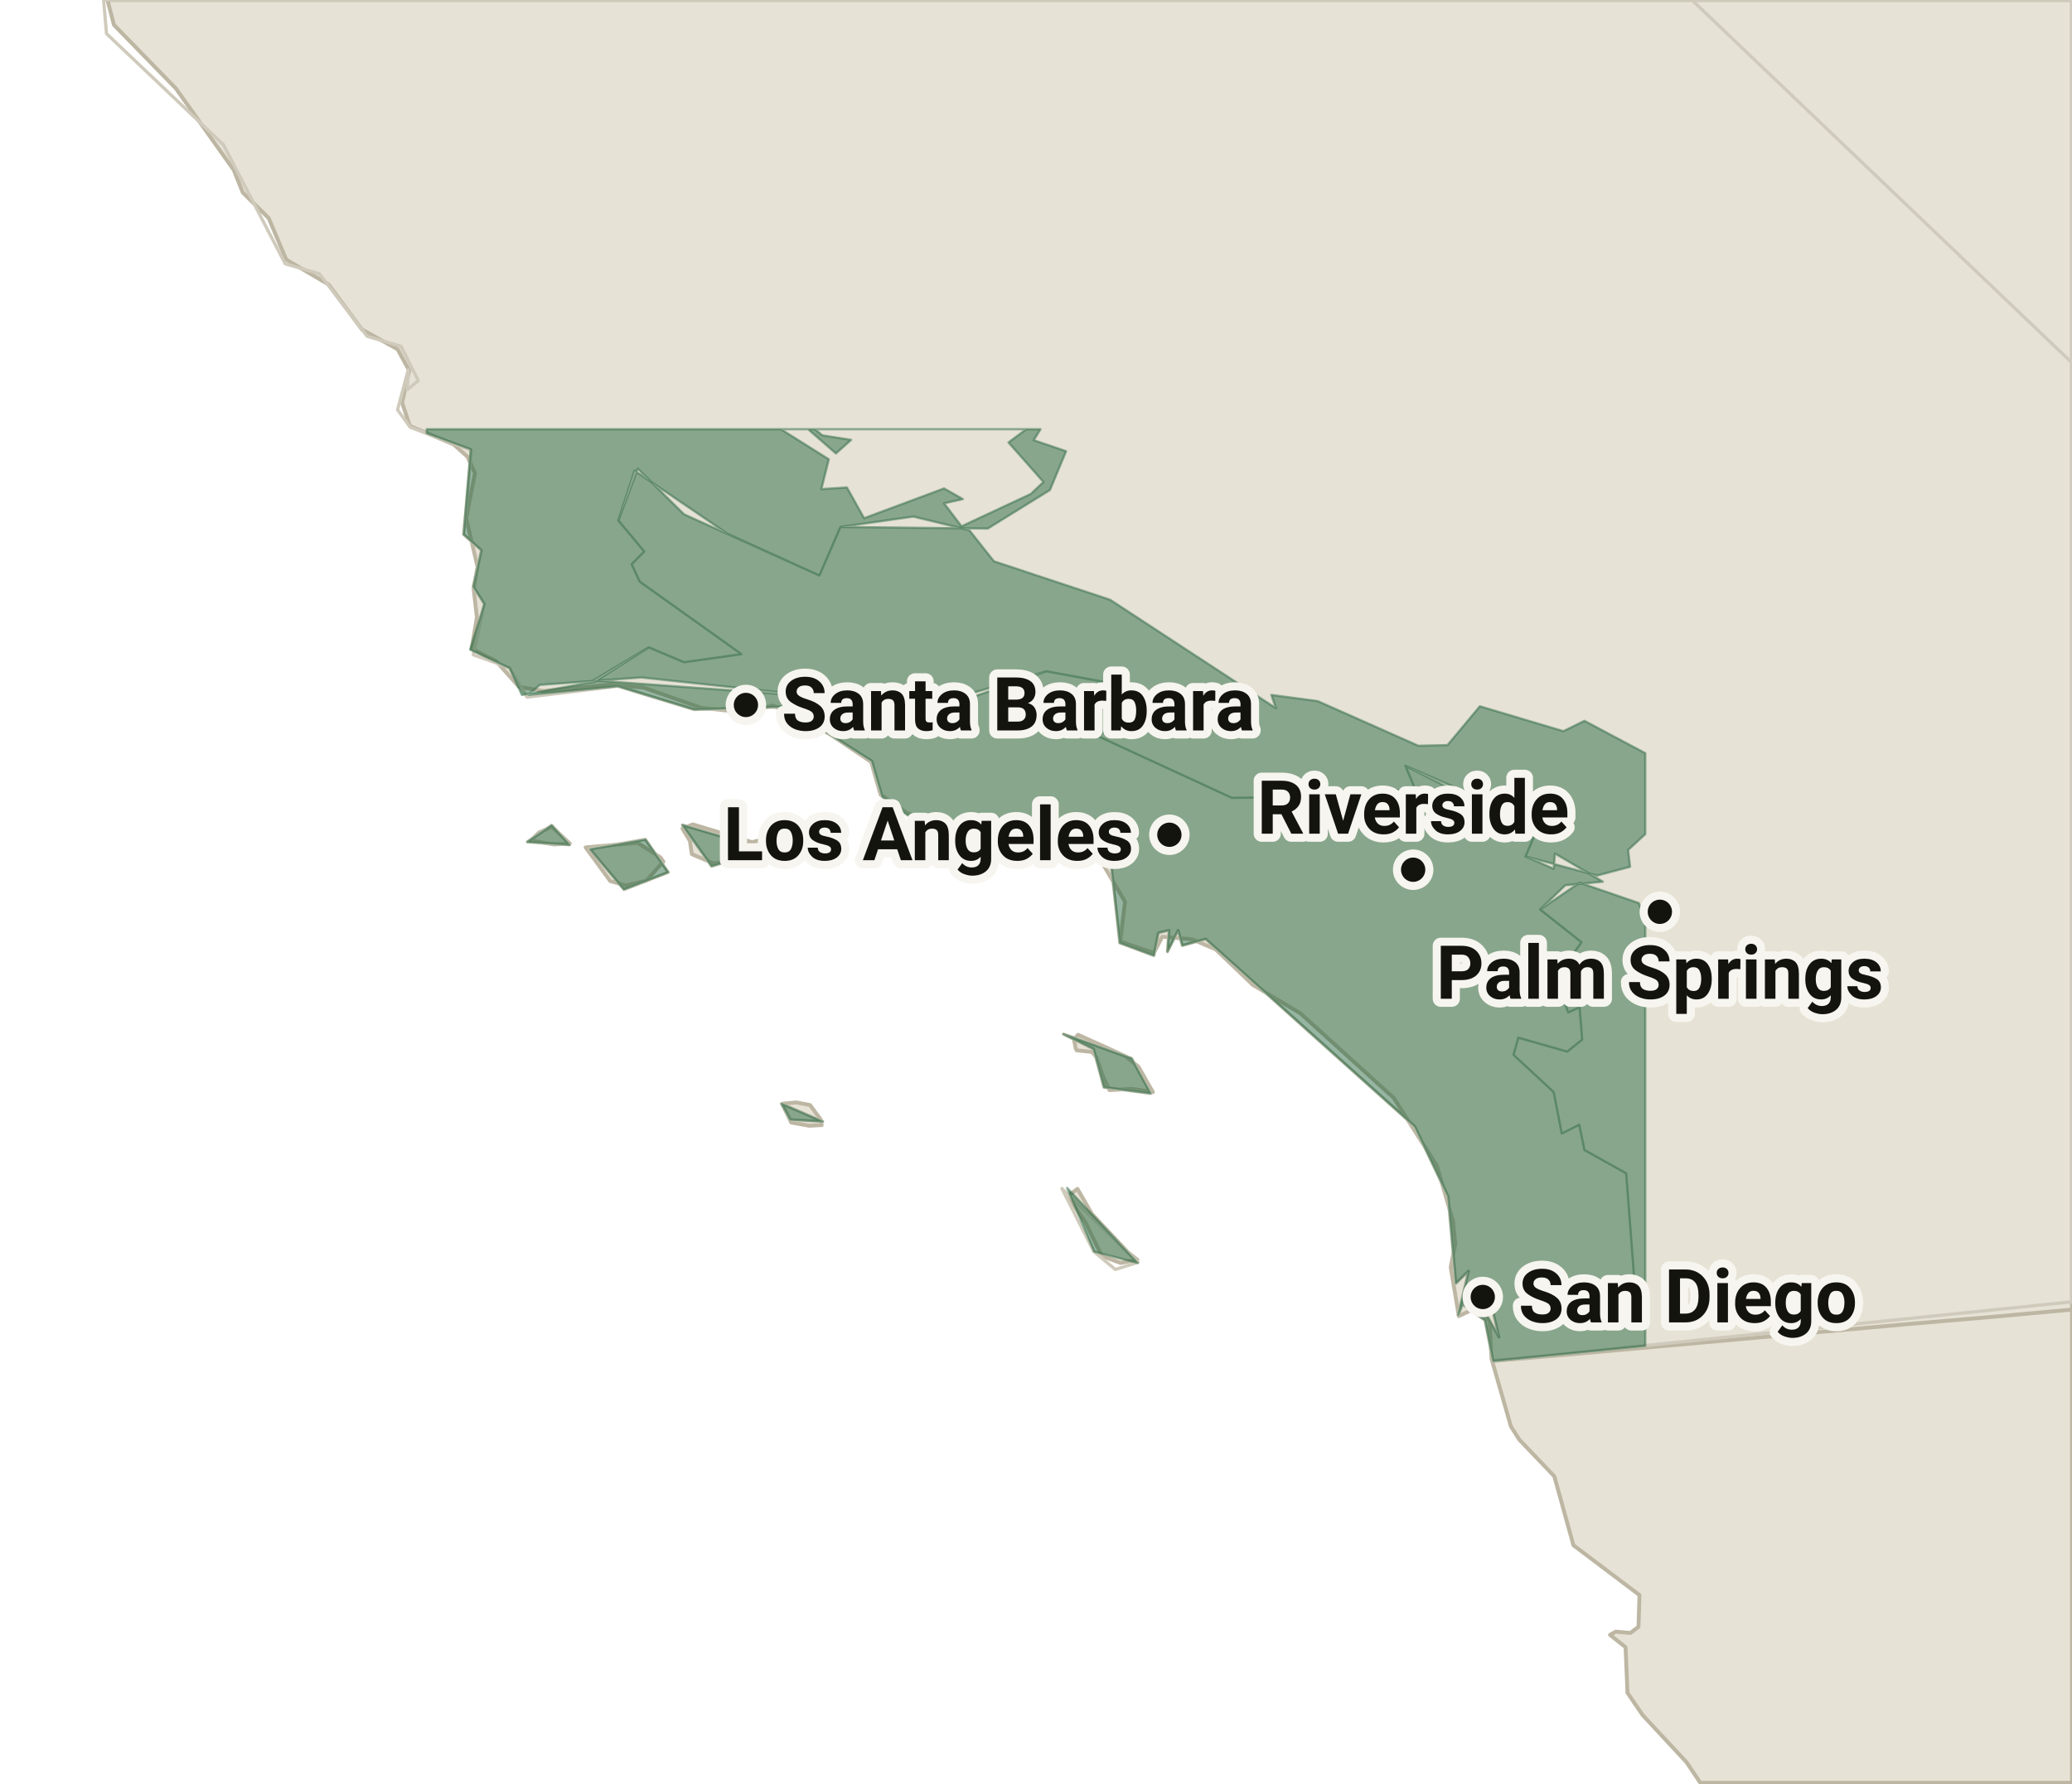
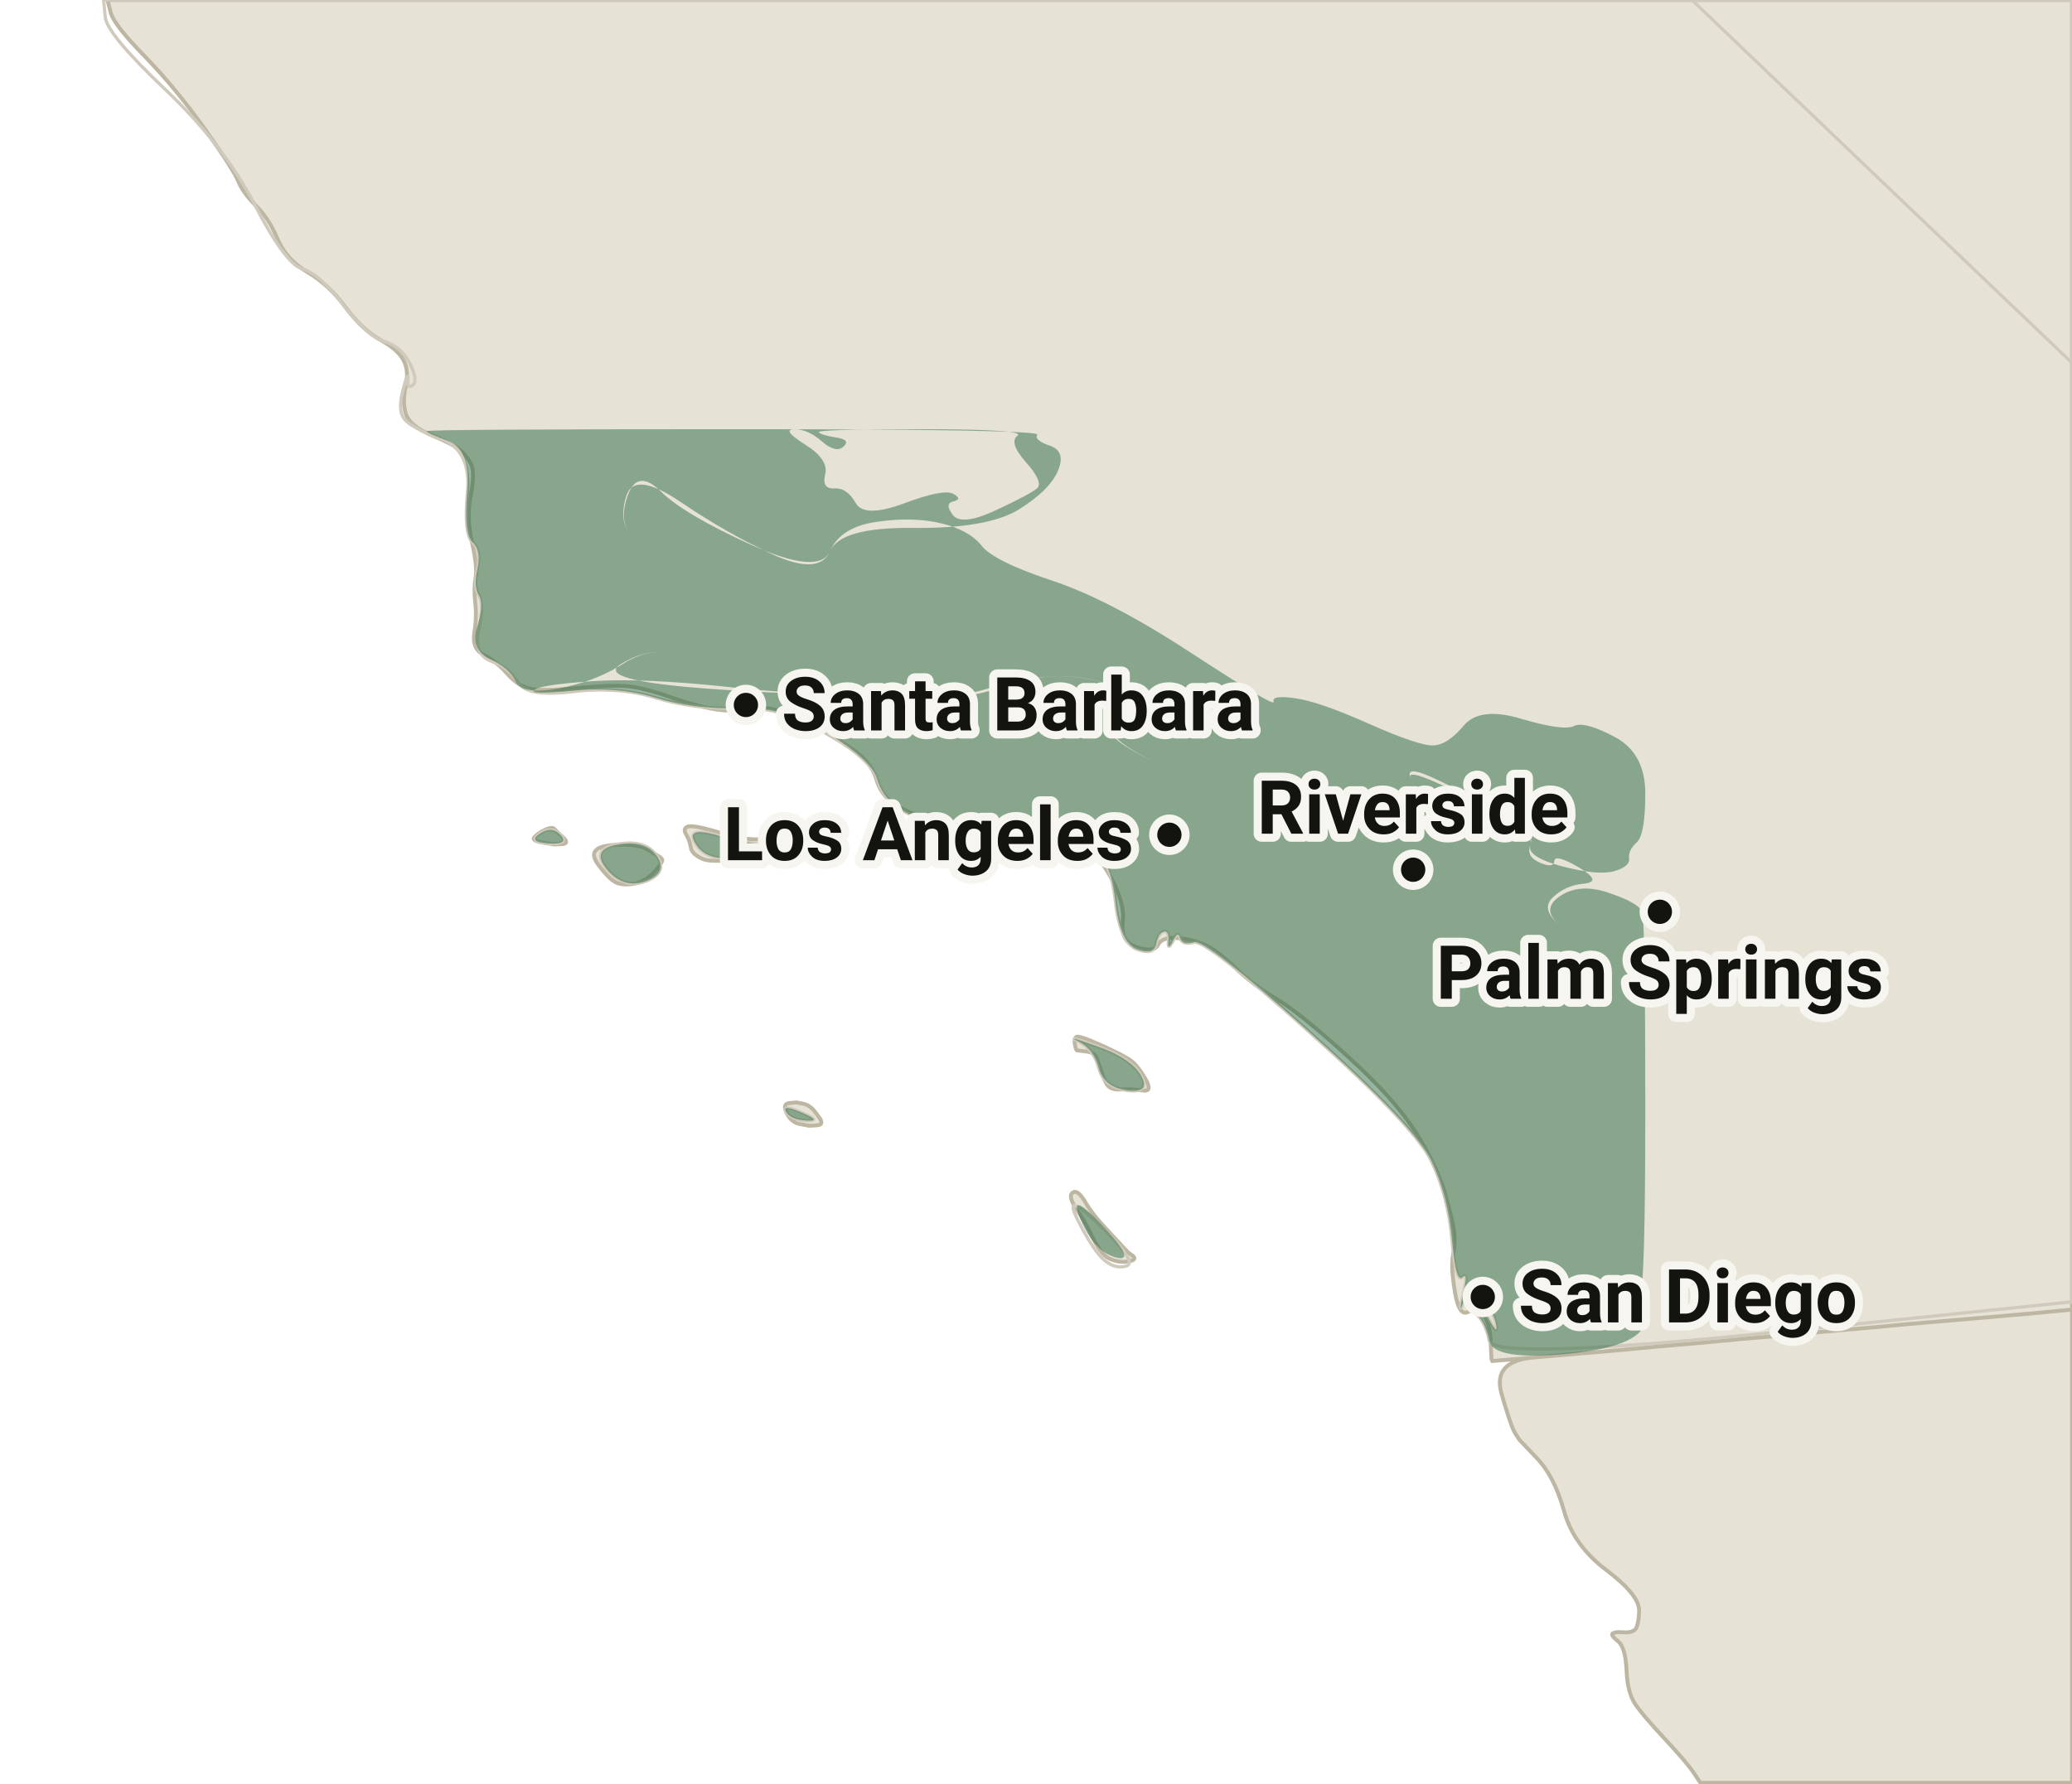
<svg xmlns="http://www.w3.org/2000/svg" viewBox="0 0 640 551" width="640" height="551" role="img">
  <style>
  .land { fill: #e6e2d5; stroke: #bdb6a3; stroke-width: 1.2; stroke-linejoin: round; }
  .admin { fill: none; stroke: #cfcabb; stroke-width: 1; stroke-linejoin: round; }
-   /* One region is often a dozen Level III ecoregions, and they are drawn as one
-      path with a subpath each — so a heavy stroke outlines every *internal* seam
-      as boldly as the region's own edge. On the Mid-Atlantic, which is fifteen of
-      them, that read as a shattered windscreen. The seams are still drawn, because
-      the legend says the region is several ecoregions and the picture should agree,
-      but at a third the weight and much closer to the fill: fine internal texture,
-      not fifteen borders competing with the coastline. */
-   .cover { fill: #175e33; fill-opacity: 0.45; stroke: #2f6b45; stroke-opacity: 0.5;
-            stroke-width: 0.7; stroke-linejoin: round; }
+   /* **No stroke, on purpose.** A region is often a dozen Level III ecoregions,
+      drawn as one path with a subpath each, so any stroke outlines every
+      *internal* seam as boldly as the region's own edge — the Mid-Atlantic, at
+      fifteen of them, read as a shattered windscreen. And those seams answer no
+      question a reader has: the caption already names the ecoregions in words,
+      and which of them a garden sits in changes nothing about what to plant. The
+      region is one shape, so it is drawn as one shape. Because every ring is a
+      subpath of a single path, fill-opacity composites once for the whole
+      union - touching polygons leave no seam at all. */
+   .cover { fill: #175e33; fill-opacity: 0.45; }
  .cover-box { fill: #175e33; fill-opacity: 0.26; stroke: #0d3d20; stroke-width: 2;
               stroke-dasharray: 9 7; stroke-linejoin: round; }
  .pin { fill: #14140f; stroke: #f7f5ef; stroke-width: 2.5; }
  .pin-label { font: 600 23px system-ui, -apple-system, "Segoe UI", Roboto, sans-serif;
               fill: #14140f; stroke: #f7f5ef; stroke-width: 5; paint-order: stroke;
               stroke-linejoin: round; dominant-baseline: central; }
  @media (prefers-color-scheme: dark) {
    .land { fill: #2e3325; stroke: #545d43; }
    .admin { stroke: #434b36; }
-     .cover { fill: #7ec894; fill-opacity: 0.42; stroke: #a6d8b6; stroke-opacity: 0.45; }
+     .cover { fill: #7ec894; fill-opacity: 0.42; }
    .cover-box { fill: #7ec894; fill-opacity: 0.22; stroke: #b9e6c6; }
    .pin { fill: #f2f1e8; stroke: #14160f; }
    .pin-label { fill: #f2f1e8; stroke: #14160f; }
  }
</style>
-   <path class="land" fill-rule="evenodd" d="M640 0L640 404.6L614.8 406.9L589.1 409.1L563.5 411.4L537.8 413.7L512.2 416L486.5 418.3L460.9 420.5L460.7 419.9L460.1 408.2L455.9 404.1L450.6 406.6L448.1 391.5L449.5 384.3L448.8 377.3L443.8 360.1L430.5 339.2L401.7 313.1L387 304.3L375.5 293.3L368.2 290.2L359 289.4L356.4 294.4L346 290.9L347.5 278.6L337.4 261.4L329.1 259.5L308.2 260.7L280.2 251.2L272 245.5L269.1 235.4L256 226.6L238.8 218L229.2 220L216.6 218.7L198.7 212.4L188.3 211.6L167.9 213.5L160.3 212.2L153.3 204.3L145.7 200.4L147.3 190.7L146.3 181.9L147.5 175.1L144 160.1L146.7 146.2L144.4 141.1L140.1 137.3L126.6 131.6L124.2 124.4L126.4 114.5L122.8 107.9L111.8 101.8L101.5 87.9L88.4 80.2L83 67.4L75 59.5L72.2 52.5L54.3 27.3L35.2 7.7L33.2 0ZM176 260.6L171.2 260.9L163.9 259.7L166.5 257.2L170.5 255.4L171.8 256.7L176 260.6ZM253.8 347.6L249.9 347.8L244.4 346.8L241.6 341L246 340.6L250.2 341.4L253.5 345.9L253.8 347.6ZM351.3 389.2L346.1 390.2L340.3 388L335.3 377.7L329.8 369.6L332.8 367.3L337.3 375.1L348.4 386.9L351.3 389.2ZM199.6 272.1L193.3 273.6L188.5 272.2L180.9 261.8L197 260.4L204 264.9L204.9 266.2L199.6 272.1ZM214 254.7L232.3 260.2L242.1 257.6L243.9 260.3L242.7 262.6L220.5 266.8L213.7 263.9L213.1 259.8L210.8 256L214 254.7ZM351.6 329.5L356.1 337.4L349.6 336.4L342.7 336.8L340.7 332.6L338.6 326.6L337.3 325L332.6 324.5L332.3 324L331.7 321.1L333 319.7L347.6 326.3L351.6 329.5ZM460.9 420.5L486.5 418.3L512.2 416L537.8 413.7L563.5 411.4L589.1 409.1L614.8 406.9L640 404.6L640 550.8L525.2 550.8L520.9 544.4L507.4 529.9L502.7 523L502.1 508.9L497.3 505.1L499.1 504.1L503.6 504.5L506.1 502.6L506.4 492.8L486 477.4L480.1 456.1L469.3 444.8L466.7 440.7L460.9 420.5Z" />
-   <path class="admin" d="M328 367.2L337.8 386.6L344.5 392.2L351.5 390L328 367.2ZM241.4 341L244.1 345.9L254.1 346.5L241.4 341ZM328.5 319.5L337.8 324.1L341 335.9L355.4 337.8L349.5 327L328.5 319.5ZM182.2 262.3L192.8 274.8L206.4 269.5L199.3 259.3L182.2 262.3ZM210.8 254.9L219.8 267.6L246.5 259.6L233.2 261.5L210.8 254.9ZM170.4 255L162.9 260.1L175.9 261L170.4 255ZM32 0L32.9 10.4L69 44.7L88.1 81.5L98.7 84.6L113.4 103.9L123.9 107L129.2 117.6L125.8 120.4L126.1 114.2L122.8 126.6L126.7 132L145.6 139.1L143.2 165.1L148.7 170L146.2 181.2L149.6 186.6L146.2 202.3L157.3 206.3L162.8 215.4L190.8 212L214.4 219.2L242.7 218.4L269.3 235.1L272.5 246.1L281.4 252.5L310.4 263.2L331.7 258.8L343 265.2L345.9 291.3L356.4 295.2L357.8 288.2L361.1 287.4L360.6 294L363.9 287.4L365.2 292.1L372.4 290.1L437 348L447.3 369.6L449.7 396.5L453.6 392.7L450.4 406.3L453.1 399.8L460.9 404.1L463 413.1L457.4 403L452 403.1L458.7 407.9L461.2 420.5L640 402.2L640 112.1L522.6 0ZM522.6 0L640 112.1L640 0Z" />
-   <path class="cover" fill-rule="evenodd" d="M131.8 132.6L131.8 133.8L145.4 138.8L143.2 165.1L148.7 170L146.2 181.2L149.6 186.6L145.2 200.7L157.4 206.4L161.2 214.7L183.7 210.6L200.4 200L211.3 204.6L229 202.1L197.6 179.7L195.1 174.3L199 170.4L191 160.8L197 144.8L211.3 158.9L253.1 177.8L259.6 162.8L305.1 163.3L324.3 151.4L329.3 139.4L319.3 136L321.4 132.6ZM317 132.6L311.5 136.7L322.3 148.9L318.4 152.6L297 162.6L291.6 155.5L297.4 154.2L291.6 150.9L266.9 160.1L261.6 150.6L253.7 151.1L256 141.9L241.2 132.6L249.6 132.6L258.2 140.1L262.9 135.9L254 134.5L251.7 132.6ZM487.9 272.7L475.7 281L488.5 291.1L480.5 302.4L484.4 312.8L487.9 311.2L488.7 321.2L484.1 324.9L469 320.6L467.5 325.9L479.9 337.4L482.4 350.2L487.8 347.5L489.4 355.3L502.3 362.5L505 398L508.2 398.9L508.2 284.3L506.2 279L487.9 272.7ZM224.7 164.9L196 145.4L191 160.8L199 170.4L195.1 174.3L197.6 179.7L229 202.1L211.3 204.6L200.4 200L183.3 210.2L254.8 215.4L275.1 211.6L289.5 217.3L323.2 207.4L347.7 211.9L348.4 218.1L339.3 227.5L380.5 246.5L406.1 246.2L405.3 249.8L411.7 244.8L437.2 244L434.1 236.6L474.4 257.1L471.2 264.6L493.3 270.5L503.5 267.8L502.9 262.6L508.2 257.7L508.2 232.7L489.4 222.7L482.9 225.9L457.1 218.2L447.1 230.2L438.1 230.4L407 216.6L392.7 214.7L394.1 218.8L342.9 185.3L307 173.4L299.4 163.8L282.1 159.6L259.6 162.8L253.1 177.8L224.7 164.9ZM329.6 367L338 386.7L351.4 390.2L329.6 367ZM241.4 341L244.1 345.9L254.1 346.5L241.4 341ZM328.5 319.5L337.8 324.1L341 335.9L355.4 337.8L349.5 327L328.5 319.5ZM182.3 262.4L192.7 274.8L206.4 269.5L199.4 259.4L182.3 262.4ZM210.8 254.9L219.8 267.6L246.5 259.6L233.2 261.5L210.8 254.9ZM170.4 255L162.9 260.1L175.9 261L170.4 255ZM166.7 211.6L163.2 214.7L190.8 212L214.4 219.2L242.7 218.3L269.3 235.1L272.5 246.1L281.4 252.5L310.4 263.2L331.7 258.8L343 265.2L345.9 291.3L356.4 295.2L357.8 288.2L361.1 287.4L360.6 294L363.9 287.4L365.2 292.1L372.4 290.1L437 348L447.3 369.6L449.7 396.5L453.6 392.7L450.4 406.3L453 399.8L460.9 404.1L463 413.1L457.4 403L452 403.1L458.7 407.9L461.2 420.5L508.2 415.8L508.2 398.9L505 398L502.3 362.5L489.4 355.3L487.8 347.5L482.4 350.2L479.9 337.4L467.5 325.9L469 320.6L484.1 324.9L488.7 321.2L487.9 311.2L484.4 312.8L480.5 302.4L488.5 291.1L475.7 281L483.5 273.5L495.1 272.4L480.3 263.7L479.9 268.4L471.2 264.6L474.4 257.1L448.8 243L434.1 236.6L437.2 244L411.7 244.8L405.3 249.8L406.1 246.2L380.5 246.5L339.3 227.5L347.3 220.1L348.3 212L323.2 207.4L295.1 217.2L275.1 211.6L254.8 215.4L198.1 209.3L166.7 211.6Z" />
+   <path class="land" fill-rule="evenodd" d="M336.6 0L640 0L640 202.3L640 404.6L627.4 405.8L614.8 406.9L602 408L589.1 409.1L576.3 410.3L563.5 411.4L550.7 412.6L537.8 413.7L525 414.9L512.2 416L499.4 417.2L486.5 418.3L473.7 419.4L460.9 420.5L460.8 420.2L460.7 419.9L460.4 414.1Q460.1 408.2 458 406.2Q455.9 404.1 453.3 405.4Q450.6 406.6 449.4 399.1Q448.1 391.5 448.8 387.9Q449.5 384.3 449.2 380.8Q448.8 377.3 446.3 368.7Q443.8 360.1 437.2 349.7Q430.5 339.2 416.1 326.2Q401.7 313.1 394.4 308.7Q387 304.3 381.3 298.8Q375.5 293.3 371.9 291.8Q368.2 290.2 363.6 289.8Q359 289.4 357.7 291.9Q356.4 294.4 351.2 292.7Q346 290.9 346.8 284.8Q347.5 278.6 342.5 270Q337.4 261.4 333.3 260.5Q329.1 259.5 318.7 260.1Q308.2 260.7 294.2 256Q280.2 251.2 276.1 248.4Q272 245.5 270.6 240.5Q269.1 235.4 262.6 231Q256 226.6 247.4 222.3Q238.8 218 234 219Q229.2 220 222.9 219.4Q216.6 218.7 207.7 215.6Q198.7 212.4 193.5 212Q188.3 211.6 178.1 212.6Q167.9 213.5 164.1 212.9Q160.3 212.2 156.8 208.3Q153.3 204.3 149.5 202.4Q145.7 200.4 146.5 195.6Q147.3 190.7 146.8 186.3Q146.3 181.9 146.9 178.5Q147.5 175.1 145.8 167.6Q144 160.1 145.4 153.1Q146.7 146.2 145.6 143.6Q144.4 141.1 142.3 139.2Q140.1 137.3 133.4 134.5Q126.6 131.6 125.4 128Q124.2 124.4 125.3 119.5Q126.4 114.5 124.6 111.2Q122.8 107.9 117.3 104.9Q111.8 101.8 106.7 94.9Q101.5 87.9 95 84.1Q88.4 80.2 85.7 73.8Q83 67.4 79 63.5Q75 59.5 73.6 56Q72.2 52.5 63.3 39.9Q54.3 27.3 44.8 17.5Q35.2 7.7 34.2 3.9L33.2 0L336.6 0ZM173.9 258.7Q176 260.6 173.6 260.8L171.2 260.9L167.6 260.3Q163.9 259.7 165.2 258.5Q166.5 257.2 168.5 256.3Q170.5 255.4 171.2 256.1L171.8 256.7L173.9 258.7ZM253.7 346.8Q253.8 347.6 251.9 347.7L249.9 347.8L247.2 347.3Q244.4 346.8 243 343.9Q241.6 341 243.8 340.8L246 340.6L248.1 341Q250.2 341.4 251.9 343.7L253.5 345.9L253.7 346.8ZM349.9 388Q351.3 389.2 348.7 389.7Q346.1 390.2 343.2 389.1Q340.3 388 337.8 382.9Q335.3 377.7 332.6 373.7Q329.8 369.6 331.3 368.5Q332.8 367.3 335.1 371.2Q337.3 375.1 342.9 381L348.4 386.9L349.9 388ZM202.3 269.2Q199.6 272.1 196.5 272.9Q193.3 273.6 190.9 272.9Q188.5 272.2 184.7 267Q180.9 261.8 189 261.1Q197 260.4 200.5 262.7L204 264.9L204.5 265.5Q204.9 266.2 202.3 269.2ZM212.4 255.4Q214 254.7 223.2 257.5Q232.3 260.2 237.2 258.9Q242.1 257.6 243 259Q243.9 260.3 243.3 261.5Q242.7 262.6 231.6 264.7Q220.5 266.8 217.1 265.4Q213.7 263.9 213.4 261.9Q213.1 259.8 212 257.9Q210.8 256 212.4 255.4ZM349.6 327.9Q351.6 329.5 353.9 333.5Q356.1 337.4 352.9 336.9Q349.6 336.4 346.2 336.6Q342.7 336.8 341.7 334.7L340.7 332.6L339.7 329.6L338.6 326.6L338 325.8Q337.3 325 335 324.8L332.6 324.5L332.5 324.3L332.3 324L332 322.6Q331.7 321.1 332.4 320.4Q333 319.7 340.3 323Q347.6 326.3 349.6 327.9ZM463.8 430.6Q460.9 420.5 473.7 419.4L486.5 418.3L499.4 417.2L512.2 416L525 414.9L537.8 413.7L550.7 412.6L563.5 411.4L576.3 410.3L589.1 409.1L602 408L614.8 406.9L627.4 405.8L640 404.6L640 477.7L640 550.8L582.6 550.8L525.2 550.8L523.1 547.6Q520.9 544.4 514.2 537.2Q507.4 529.9 505.1 526.5Q502.7 523 502.4 516Q502.1 508.9 499.7 507Q497.3 505.1 498.2 504.6Q499.1 504.1 501.4 504.3Q503.6 504.5 504.9 503.6Q506.1 502.6 506.3 497.7Q506.4 492.8 496.2 485.1Q486 477.4 483.1 466.8Q480.1 456.1 474.7 450.5L469.3 444.8L468 442.8Q466.7 440.7 463.8 430.6Z" />
+   <path class="admin" d="M339.8 378.6Q328 367.2 332.9 376.9Q337.8 386.6 341.2 389.4Q344.5 392.2 348 391.1Q351.5 390 339.8 378.6ZM247.8 343.8Q241.4 341 242.8 343.5Q244.1 345.9 249.1 346.2Q254.1 346.5 247.8 343.8ZM339 323.3Q328.5 319.5 333.2 321.8Q337.8 324.1 339.4 330Q341 335.9 348.2 336.9Q355.4 337.8 352.5 332.4Q349.5 327 339 323.3ZM190.8 260.8Q182.2 262.3 187.5 268.6Q192.8 274.8 199.6 272.2Q206.4 269.5 202.9 264.4Q199.3 259.3 190.8 260.8ZM222 258.2Q210.8 254.9 215.3 261.3Q219.8 267.6 233.2 263.6Q246.5 259.6 239.9 260.6Q233.2 261.5 222 258.2ZM173.2 258Q170.4 255 166.7 257.6Q162.9 260.1 169.4 260.6Q175.9 261 173.2 258ZM277.3 0L32 0L32.5 5.2Q32.9 10.4 51 27.6Q69 44.7 78.6 63.1Q88.1 81.5 93.4 83.1Q98.7 84.6 106.1 94.3Q113.4 103.9 118.7 105.5Q123.9 107 126.6 112.3Q129.2 117.6 127.5 119Q125.8 120.4 126 117.3Q126.1 114.2 124.5 120.4Q122.8 126.6 124.8 129.3Q126.7 132 136.2 135.6Q145.6 139.1 144.4 152.1Q143.2 165.1 146 167.6Q148.7 170 147.5 175.6Q146.2 181.2 147.9 183.9Q149.6 186.6 147.9 194.5Q146.2 202.3 151.8 204.3Q157.3 206.3 160.1 210.9Q162.8 215.4 176.8 213.7Q190.8 212 202.6 215.6Q214.4 219.2 228.6 218.8Q242.7 218.4 256 226.8Q269.3 235.1 270.9 240.6Q272.5 246.1 277 249.3Q281.4 252.5 295.9 257.9Q310.4 263.2 321 261Q331.7 258.8 337.4 262Q343 265.2 344.5 278.3Q345.9 291.3 351.2 293.3Q356.4 295.2 357.1 291.7Q357.8 288.2 359.5 287.8Q361.1 287.4 360.9 290.7Q360.6 294 362.3 290.7Q363.9 287.4 364.5 289.8Q365.2 292.1 368.8 291.1Q372.4 290.1 404.7 319.1Q437 348 442.2 358.8Q447.3 369.6 448.5 383.1Q449.7 396.5 451.7 394.6Q453.6 392.7 452 399.5Q450.4 406.3 451.8 403.1Q453.1 399.8 457 402Q460.9 404.1 462 408.6Q463 413.1 460.2 408.1Q457.4 403 454.7 403.1Q452 403.1 455.4 405.5Q458.7 407.9 460 414.2Q461.2 420.5 550.6 411.4L640 402.2L640 257.2L640 112.1L581.3 56.1L522.6 0L277.3 0ZM581.3 0L522.6 0L581.3 56.1L640 112.1L640 56.1L640 0L581.3 0Z" />
+   <path class="cover" fill-rule="evenodd" d="M226.6 132.6Q131.8 132.6 131.8 133.2Q131.8 133.8 138.6 136.3Q145.4 138.8 144.3 152Q143.2 165.1 146 167.6Q148.7 170 147.5 175.6Q146.2 181.2 147.9 183.9Q149.6 186.6 147.4 193.6Q145.2 200.7 151.3 203.6Q157.4 206.4 159.3 210.6Q161.2 214.7 172.5 212.7Q183.7 210.6 192.1 205.3Q200.4 200 205.9 202.3Q211.3 204.6 220.2 203.4Q229 202.1 213.3 190.9Q197.6 179.7 196.4 177Q195.1 174.3 197.1 172.4Q199 170.4 195 165.6Q191 160.8 194 152.8Q197 144.8 204.2 151.9Q211.3 158.9 232.2 168.4Q253.1 177.8 256.4 170.3Q259.6 162.8 282.4 163.1Q305.1 163.3 314.7 157.4Q324.3 151.4 326.8 145.4Q329.3 139.4 324.3 137.7Q319.3 136 320.4 134.3Q321.4 132.6 226.6 132.6ZM284.4 132.6Q317 132.6 314.3 134.6Q311.5 136.7 316.9 142.8Q322.3 148.9 320.4 150.8Q318.4 152.6 307.7 157.6Q297 162.6 294.3 159.1Q291.6 155.5 294.5 154.9Q297.4 154.2 294.5 152.6Q291.6 150.9 279.3 155.5Q266.9 160.1 264.3 155.4Q261.6 150.6 257.7 150.9Q253.7 151.1 254.9 146.5Q256 141.9 248.6 137.3Q241.2 132.6 245.4 132.6Q249.6 132.6 253.9 136.4Q258.2 140.1 260.5 138Q262.9 135.9 258.5 135.2Q254 134.5 252.9 133.6Q251.7 132.6 284.4 132.6ZM497.1 275.9Q487.9 272.7 481.8 276.9Q475.7 281 482.1 286.1Q488.5 291.1 484.5 296.8Q480.5 302.4 482.5 307.6Q484.4 312.8 486.2 312Q487.9 311.2 488.3 316.2Q488.7 321.2 486.4 323Q484.1 324.9 476.6 322.8Q469 320.6 468.3 323.3Q467.5 325.9 473.7 331.7Q479.9 337.4 481.2 343.8Q482.4 350.2 485.1 348.9Q487.8 347.5 488.6 351.4Q489.4 355.3 495.9 358.9Q502.3 362.5 503.7 380.3Q505 398 506.6 398.5Q508.2 398.9 508.2 341.6Q508.2 284.3 507.2 281.7Q506.2 279 497.1 275.9ZM238.9 171.4Q224.7 164.9 210.4 155.2Q196 145.4 193.5 153.1Q191 160.8 195 165.6Q199 170.4 197.1 172.4Q195.1 174.3 196.4 177Q197.6 179.7 213.3 190.9Q229 202.1 220.2 203.4Q211.3 204.6 205.9 202.3Q200.4 200 191.9 205.1Q183.3 210.2 219.1 212.8Q254.8 215.4 265 213.5Q275.1 211.6 282.3 214.5Q289.5 217.3 306.4 212.4Q323.2 207.4 335.5 209.7Q347.7 211.9 348 215Q348.4 218.1 343.9 222.8Q339.3 227.5 359.9 237Q380.5 246.5 393.3 246.4Q406.1 246.2 405.7 248Q405.3 249.8 408.5 247.3Q411.7 244.8 424.5 244.4Q437.2 244 435.7 240.3Q434.1 236.6 454.3 246.9Q474.4 257.1 472.8 260.9Q471.2 264.6 482.3 267.6Q493.3 270.5 498.4 269.2Q503.5 267.8 503.2 265.2Q502.9 262.6 505.6 260.2Q508.2 257.7 508.2 245.2Q508.2 232.7 498.8 227.7Q489.4 222.7 486.2 224.3Q482.9 225.9 470 222.1Q457.1 218.2 452.1 224.2Q447.1 230.2 442.6 230.3Q438.1 230.4 422.6 223.5Q407 216.6 399.9 215.7Q392.7 214.7 393.4 216.8Q394.1 218.8 368.5 202.1Q342.9 185.3 325 179.4Q307 173.4 303.2 168.6Q299.4 163.8 290.8 161.7Q282.1 159.6 270.9 161.2Q259.6 162.8 256.4 170.3Q253.1 177.8 238.9 171.4ZM340.5 378.6Q329.6 367 333.8 376.9Q338 386.7 344.7 388.5Q351.4 390.2 340.5 378.6ZM247.8 343.8Q241.4 341 242.8 343.5Q244.1 345.9 249.1 346.2Q254.1 346.5 247.8 343.8ZM339 323.3Q328.5 319.5 333.2 321.8Q337.8 324.1 339.4 330Q341 335.9 348.2 336.9Q355.4 337.8 352.5 332.4Q349.5 327 339 323.3ZM190.9 260.9Q182.3 262.4 187.5 268.6Q192.7 274.8 199.6 272.2Q206.4 269.5 202.9 264.5Q199.4 259.4 190.9 260.9ZM222 258.2Q210.8 254.9 215.3 261.3Q219.8 267.6 233.2 263.6Q246.5 259.6 239.9 260.6Q233.2 261.5 222 258.2ZM173.2 258Q170.4 255 166.7 257.6Q162.9 260.1 169.4 260.6Q175.9 261 173.2 258ZM182.4 210.5Q166.7 211.6 165 213.2Q163.2 214.7 177 213.4Q190.8 212 202.6 215.6Q214.4 219.2 228.6 218.8Q242.7 218.3 256 226.7Q269.3 235.1 270.9 240.6Q272.5 246.1 277 249.3Q281.4 252.5 295.9 257.9Q310.4 263.2 321 261Q331.7 258.8 337.4 262Q343 265.2 344.5 278.3Q345.9 291.3 351.2 293.3Q356.4 295.2 357.1 291.7Q357.8 288.2 359.5 287.8Q361.1 287.4 360.9 290.7Q360.6 294 362.3 290.7Q363.9 287.4 364.5 289.8Q365.2 292.1 368.8 291.1Q372.4 290.1 404.7 319.1Q437 348 442.2 358.8Q447.3 369.6 448.5 383.1Q449.7 396.5 451.7 394.6Q453.6 392.7 452 399.5Q450.4 406.3 451.7 403.1Q453 399.8 457 402Q460.9 404.1 462 408.6Q463 413.1 460.2 408.1Q457.4 403 454.7 403.1Q452 403.1 455.4 405.5Q458.7 407.9 460 414.2Q461.2 420.5 484.7 418.2Q508.2 415.8 508.2 407.4Q508.2 398.9 506.6 398.5Q505 398 503.7 380.3Q502.3 362.5 495.9 358.9Q489.4 355.3 488.6 351.4Q487.8 347.5 485.1 348.9Q482.4 350.2 481.2 343.8Q479.9 337.4 473.7 331.7Q467.5 325.9 468.3 323.3Q469 320.6 476.6 322.8Q484.1 324.9 486.4 323Q488.7 321.2 488.3 316.2Q487.9 311.2 486.2 312Q484.4 312.8 482.5 307.6Q480.5 302.4 484.5 296.8Q488.5 291.1 482.1 286.1Q475.7 281 479.6 277.3Q483.5 273.5 489.3 273Q495.1 272.4 487.7 268Q480.3 263.7 480.1 266Q479.9 268.4 475.6 266.5Q471.2 264.6 472.8 260.9Q474.4 257.1 461.6 250.1Q448.8 243 441.5 239.8Q434.1 236.6 435.7 240.3Q437.2 244 424.5 244.4Q411.7 244.8 408.5 247.3Q405.3 249.8 405.7 248Q406.1 246.2 393.3 246.4Q380.5 246.5 359.9 237Q339.3 227.5 343.3 223.8Q347.3 220.1 347.8 216.1Q348.3 212 335.8 209.7Q323.2 207.4 309.2 212.3Q295.1 217.2 285.1 214.4Q275.1 211.6 265 213.5Q254.8 215.4 226.5 212.4Q198.1 209.3 182.4 210.5Z" />
  <circle class="pin" cx="230.4" cy="217.8" r="5" />
  <text class="pin-label" x="241.4" y="217.8" text-anchor="start">Santa Barbara</text>
  <circle class="pin" cx="361.2" cy="257.9" r="5" />
  <text class="pin-label" x="350.2" y="257.9" text-anchor="end">Los Angeles</text>
  <circle class="pin" cx="436.5" cy="268.7" r="5" />
  <text class="pin-label" x="436.5" y="249.7" text-anchor="middle">Riverside</text>
  <circle class="pin" cx="512.7" cy="281.7" r="5" />
  <text class="pin-label" x="512.7" y="300.7" text-anchor="middle">Palm Springs</text>
  <circle class="pin" cx="458" cy="400.7" r="5" />
  <text class="pin-label" x="469" y="400.7" text-anchor="start">San Diego</text>
</svg>
